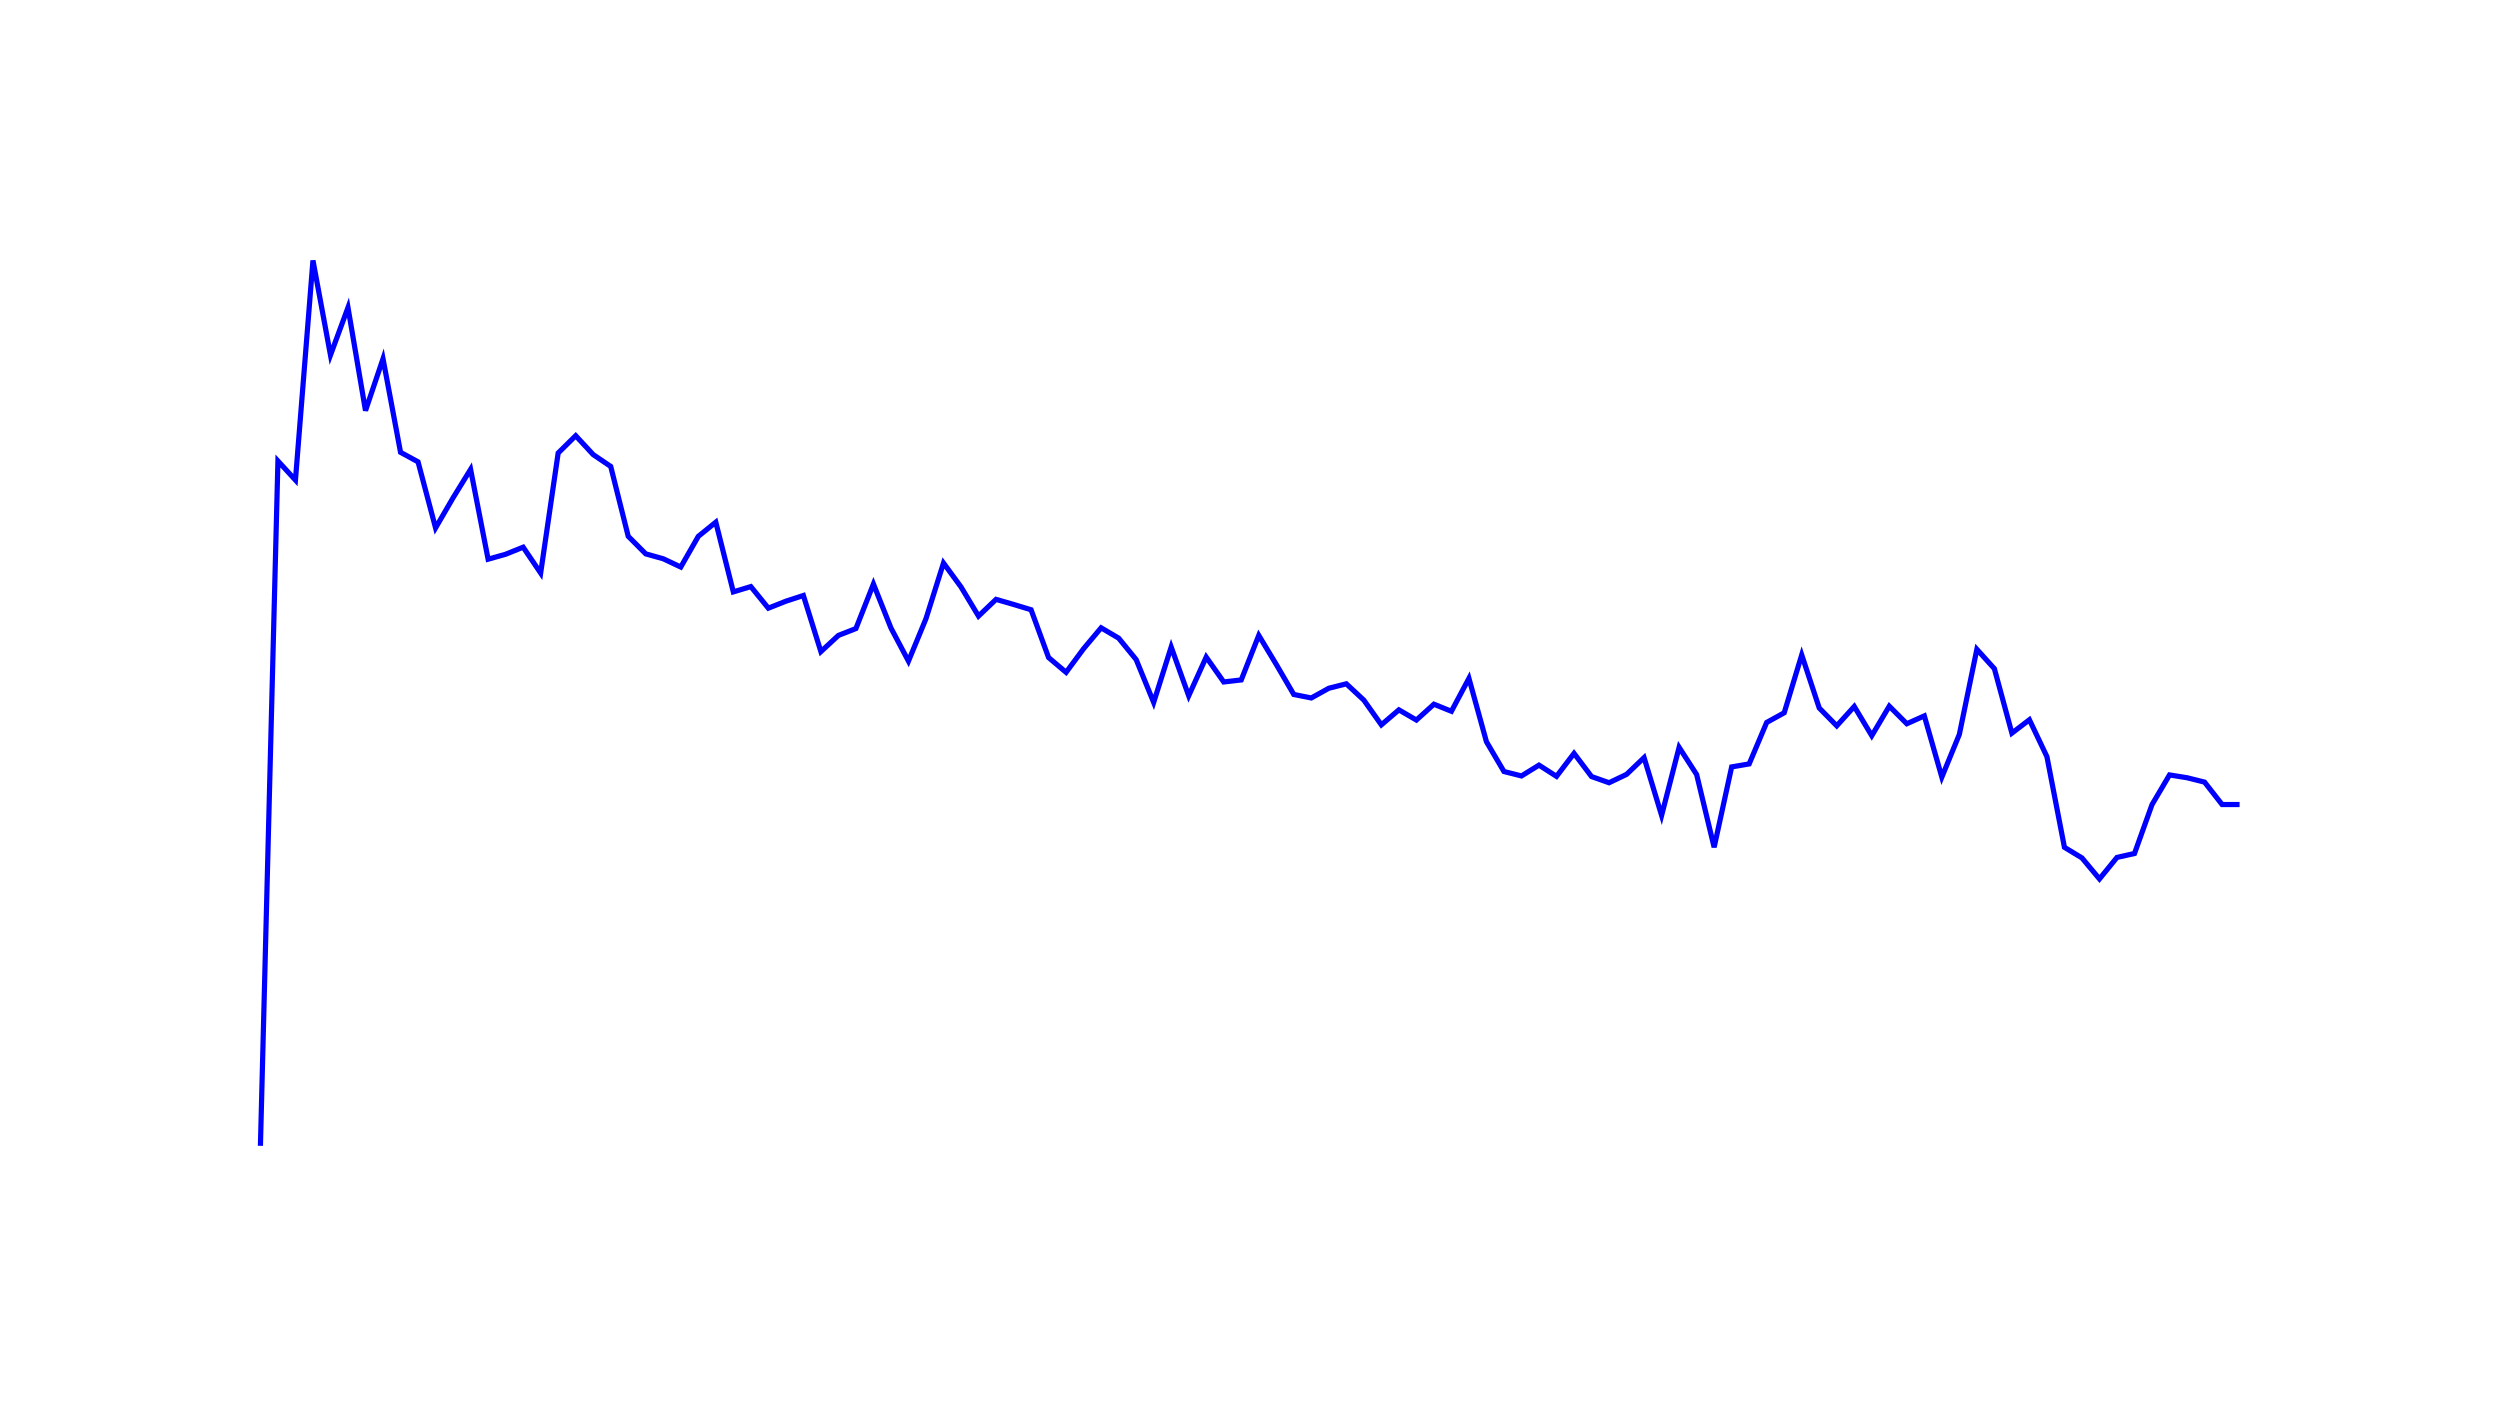
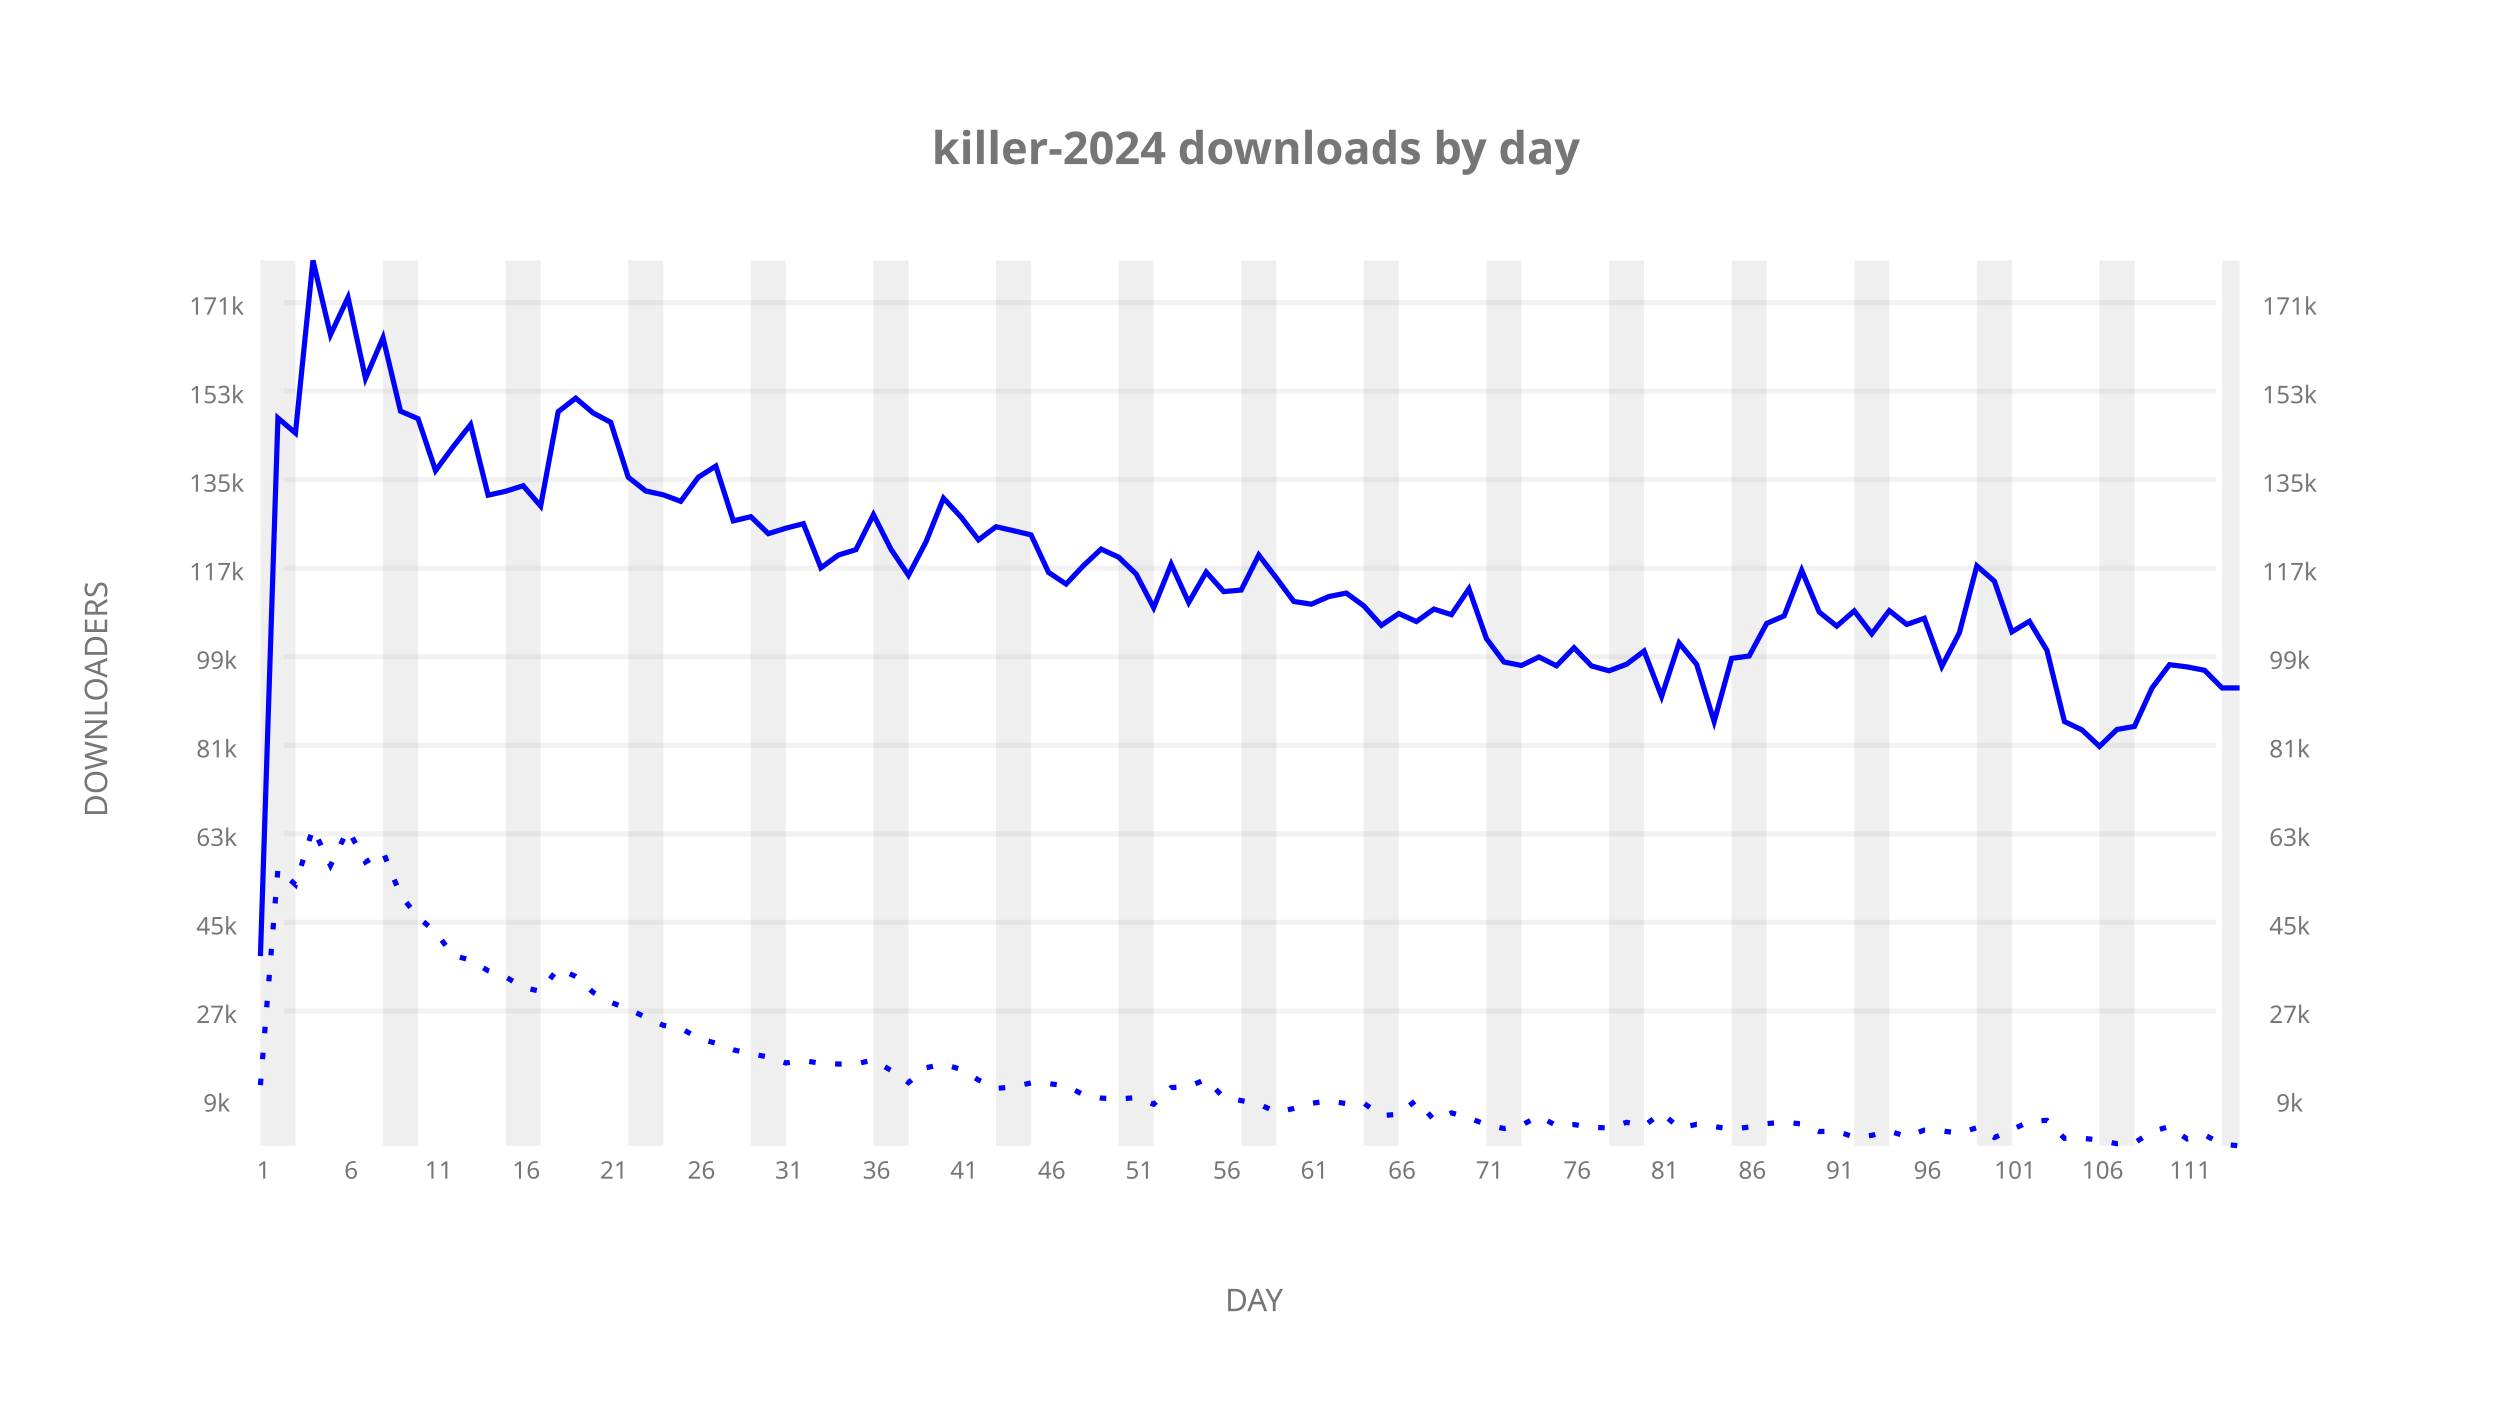
<svg xmlns="http://www.w3.org/2000/svg" xml:space="preserve" id="killer-2024-downloads-by-day-day" x="0px" y="0px" width="1920px" height="1080px" viewBox="0 0 1920 1080" enable-background="new 0 0 1920 1080" role="img">
+   <g id="annotations">
+     <text x="960" y="126" font-family="Atkinson Hyperlegible" font-size="26pt" text-anchor="middle" text-align="center" font-weight="600" font-style="normal" style="fill:rgb(118,118,118); fill-opacity:1; stroke:rgb(118,118,118); stroke-opacity:0; stroke-width:0.5"> killer-2024 downloads by day</text>
+     <g id="axes-lines">
+       <text x="960" y="1007" font-family="Atkinson Hyperlegible" font-size="18pt" text-anchor="middle" text-align="center" font-weight="500" font-style="normal" style="fill:rgb(118,118,118); fill-opacity:1; stroke:rgb(118,118,118); stroke-opacity:0; stroke-width:0.5"> DAY</text>
+       <text x="73" y="540" font-family="Atkinson Hyperlegible" font-size="18pt" text-anchor="middle" text-align="center" dominant-baseline="central" font-weight="500" font-style="normal" style="fill:rgb(118,118,118); fill-opacity:1; stroke:rgb(118,118,118); stroke-opacity:0; stroke-width:0.5" transform="rotate(-90,73,540)"> DOWNLOADERS</text>
+     </g>
+     <g id="tic-y-label-lines">
+       <line x1="218" y1="776.414" x2="1702" y2="776.414" style="fill:rgb(0,0,255); fill-opacity:0; stroke:rgb(242,242,242); stroke-opacity:1; stroke-width:4" />
+       <line x1="218" y1="708.414" x2="1702" y2="708.414" style="fill:rgb(0,0,255); fill-opacity:0; stroke:rgb(242,242,242); stroke-opacity:1; stroke-width:4" />
+       <line x1="218" y1="640.414" x2="1702" y2="640.414" style="fill:rgb(0,0,255); fill-opacity:0; stroke:rgb(242,242,242); stroke-opacity:1; stroke-width:4" />
+       <line x1="218" y1="572.414" x2="1702" y2="572.414" style="fill:rgb(0,0,255); fill-opacity:0; stroke:rgb(242,242,242); stroke-opacity:1; stroke-width:4" />
+       <line x1="218" y1="504.414" x2="1702" y2="504.414" style="fill:rgb(0,0,255); fill-opacity:0; stroke:rgb(242,242,242); stroke-opacity:1; stroke-width:4" />
+       <line x1="218" y1="436.414" x2="1702" y2="436.414" style="fill:rgb(0,0,255); fill-opacity:0; stroke:rgb(242,242,242); stroke-opacity:1; stroke-width:4" />
+       <line x1="218" y1="368.414" x2="1702" y2="368.414" style="fill:rgb(0,0,255); fill-opacity:0; stroke:rgb(242,242,242); stroke-opacity:1; stroke-width:4" />
+       <line x1="218" y1="300.414" x2="1702" y2="300.414" style="fill:rgb(0,0,255); fill-opacity:0; stroke:rgb(242,242,242); stroke-opacity:1; stroke-width:4" />
+       <line x1="218" y1="232.414" x2="1702" y2="232.414" style="fill:rgb(0,0,255); fill-opacity:0; stroke:rgb(242,242,242); stroke-opacity:1; stroke-width:4" />
+     </g>
+     <g id="tic-x-labels">
+       <text x="200" y="898" font-family="Atkinson Hyperlegible" font-size="14pt" text-anchor="middle" text-align="center" dominant-baseline="central" font-weight="400" font-style="normal" style="fill:rgb(118,118,118); fill-opacity:1; stroke:rgb(118,118,118); stroke-opacity:0; stroke-width:0.5"> 1</text>
+       <text x="267.257" y="898" font-family="Atkinson Hyperlegible" font-size="14pt" text-anchor="middle" text-align="center" dominant-baseline="central" font-weight="400" font-style="normal" style="fill:rgb(118,118,118); fill-opacity:1; stroke:rgb(118,118,118); stroke-opacity:0; stroke-width:0.5"> 6</text>
+       <text x="334.513" y="898" font-family="Atkinson Hyperlegible" font-size="14pt" text-anchor="middle" text-align="center" dominant-baseline="central" font-weight="400" font-style="normal" style="fill:rgb(118,118,118); fill-opacity:1; stroke:rgb(118,118,118); stroke-opacity:0; stroke-width:0.5"> 11</text>
+       <text x="401.77" y="898" font-family="Atkinson Hyperlegible" font-size="14pt" text-anchor="middle" text-align="center" dominant-baseline="central" font-weight="400" font-style="normal" style="fill:rgb(118,118,118); fill-opacity:1; stroke:rgb(118,118,118); stroke-opacity:0; stroke-width:0.5"> 16</text>
+       <text x="469.027" y="898" font-family="Atkinson Hyperlegible" font-size="14pt" text-anchor="middle" text-align="center" dominant-baseline="central" font-weight="400" font-style="normal" style="fill:rgb(118,118,118); fill-opacity:1; stroke:rgb(118,118,118); stroke-opacity:0; stroke-width:0.5"> 21</text>
+       <text x="536.283" y="898" font-family="Atkinson Hyperlegible" font-size="14pt" text-anchor="middle" text-align="center" dominant-baseline="central" font-weight="400" font-style="normal" style="fill:rgb(118,118,118); fill-opacity:1; stroke:rgb(118,118,118); stroke-opacity:0; stroke-width:0.5"> 26</text>
+       <text x="603.54" y="898" font-family="Atkinson Hyperlegible" font-size="14pt" text-anchor="middle" text-align="center" dominant-baseline="central" font-weight="400" font-style="normal" style="fill:rgb(118,118,118); fill-opacity:1; stroke:rgb(118,118,118); stroke-opacity:0; stroke-width:0.5"> 31</text>
+       <text x="670.796" y="898" font-family="Atkinson Hyperlegible" font-size="14pt" text-anchor="middle" text-align="center" dominant-baseline="central" font-weight="400" font-style="normal" style="fill:rgb(118,118,118); fill-opacity:1; stroke:rgb(118,118,118); stroke-opacity:0; stroke-width:0.5"> 36</text>
+       <text x="738.053" y="898" font-family="Atkinson Hyperlegible" font-size="14pt" text-anchor="middle" text-align="center" dominant-baseline="central" font-weight="400" font-style="normal" style="fill:rgb(118,118,118); fill-opacity:1; stroke:rgb(118,118,118); stroke-opacity:0; stroke-width:0.5"> 41</text>
+       <text x="805.31" y="898" font-family="Atkinson Hyperlegible" font-size="14pt" text-anchor="middle" text-align="center" dominant-baseline="central" font-weight="400" font-style="normal" style="fill:rgb(118,118,118); fill-opacity:1; stroke:rgb(118,118,118); stroke-opacity:0; stroke-width:0.5"> 46</text>
+       <text x="872.566" y="898" font-family="Atkinson Hyperlegible" font-size="14pt" text-anchor="middle" text-align="center" dominant-baseline="central" font-weight="400" font-style="normal" style="fill:rgb(118,118,118); fill-opacity:1; stroke:rgb(118,118,118); stroke-opacity:0; stroke-width:0.5"> 51</text>
+       <text x="939.823" y="898" font-family="Atkinson Hyperlegible" font-size="14pt" text-anchor="middle" text-align="center" dominant-baseline="central" font-weight="400" font-style="normal" style="fill:rgb(118,118,118); fill-opacity:1; stroke:rgb(118,118,118); stroke-opacity:0; stroke-width:0.5"> 56</text>
+       <text x="1007.08" y="898" font-family="Atkinson Hyperlegible" font-size="14pt" text-anchor="middle" text-align="center" dominant-baseline="central" font-weight="400" font-style="normal" style="fill:rgb(118,118,118); fill-opacity:1; stroke:rgb(118,118,118); stroke-opacity:0; stroke-width:0.5"> 61</text>
+       <text x="1074.336" y="898" font-family="Atkinson Hyperlegible" font-size="14pt" text-anchor="middle" text-align="center" dominant-baseline="central" font-weight="400" font-style="normal" style="fill:rgb(118,118,118); fill-opacity:1; stroke:rgb(118,118,118); stroke-opacity:0; stroke-width:0.5"> 66</text>
+       <text x="1141.593" y="898" font-family="Atkinson Hyperlegible" font-size="14pt" text-anchor="middle" text-align="center" dominant-baseline="central" font-weight="400" font-style="normal" style="fill:rgb(118,118,118); fill-opacity:1; stroke:rgb(118,118,118); stroke-opacity:0; stroke-width:0.5"> 71</text>
+       <text x="1208.85" y="898" font-family="Atkinson Hyperlegible" font-size="14pt" text-anchor="middle" text-align="center" dominant-baseline="central" font-weight="400" font-style="normal" style="fill:rgb(118,118,118); fill-opacity:1; stroke:rgb(118,118,118); stroke-opacity:0; stroke-width:0.5"> 76</text>
+       <text x="1276.106" y="898" font-family="Atkinson Hyperlegible" font-size="14pt" text-anchor="middle" text-align="center" dominant-baseline="central" font-weight="400" font-style="normal" style="fill:rgb(118,118,118); fill-opacity:1; stroke:rgb(118,118,118); stroke-opacity:0; stroke-width:0.5"> 81</text>
+       <text x="1343.363" y="898" font-family="Atkinson Hyperlegible" font-size="14pt" text-anchor="middle" text-align="center" dominant-baseline="central" font-weight="400" font-style="normal" style="fill:rgb(118,118,118); fill-opacity:1; stroke:rgb(118,118,118); stroke-opacity:0; stroke-width:0.5"> 86</text>
+       <text x="1410.619" y="898" font-family="Atkinson Hyperlegible" font-size="14pt" text-anchor="middle" text-align="center" dominant-baseline="central" font-weight="400" font-style="normal" style="fill:rgb(118,118,118); fill-opacity:1; stroke:rgb(118,118,118); stroke-opacity:0; stroke-width:0.5"> 91</text>
+       <text x="1477.876" y="898" font-family="Atkinson Hyperlegible" font-size="14pt" text-anchor="middle" text-align="center" dominant-baseline="central" font-weight="400" font-style="normal" style="fill:rgb(118,118,118); fill-opacity:1; stroke:rgb(118,118,118); stroke-opacity:0; stroke-width:0.5"> 96</text>
+       <text x="1545.133" y="898" font-family="Atkinson Hyperlegible" font-size="14pt" text-anchor="middle" text-align="center" dominant-baseline="central" font-weight="400" font-style="normal" style="fill:rgb(118,118,118); fill-opacity:1; stroke:rgb(118,118,118); stroke-opacity:0; stroke-width:0.5"> 101</text>
+       <text x="1612.389" y="898" font-family="Atkinson Hyperlegible" font-size="14pt" text-anchor="middle" text-align="center" dominant-baseline="central" font-weight="400" font-style="normal" style="fill:rgb(118,118,118); fill-opacity:1; stroke:rgb(118,118,118); stroke-opacity:0; stroke-width:0.5"> 106</text>
+       <text x="1679.646" y="898" font-family="Atkinson Hyperlegible" font-size="14pt" text-anchor="middle" text-align="center" dominant-baseline="central" font-weight="400" font-style="normal" style="fill:rgb(118,118,118); fill-opacity:1; stroke:rgb(118,118,118); stroke-opacity:0; stroke-width:0.5"> 111</text>
+     </g>
+     <g id="tic-y-labels">
+       <text x="164" y="846.414" font-family="Atkinson Hyperlegible" font-size="14pt" text-anchor="middle" text-align="center" dominant-baseline="central" font-weight="400" font-style="normal" style="fill:rgb(118,118,118); fill-opacity:1; stroke:rgb(118,118,118); stroke-opacity:0; stroke-width:0.5"> 9k</text>
+       <text x="1756" y="846.414" font-family="Atkinson Hyperlegible" font-size="14pt" text-anchor="middle" text-align="center" dominant-baseline="central" font-weight="400" font-style="normal" style="fill:rgb(118,118,118); fill-opacity:1; stroke:rgb(118,118,118); stroke-opacity:0; stroke-width:0.5"> 9k</text>
+       <text x="164" y="778.414" font-family="Atkinson Hyperlegible" font-size="14pt" text-anchor="middle" text-align="center" dominant-baseline="central" font-weight="400" font-style="normal" style="fill:rgb(118,118,118); fill-opacity:1; stroke:rgb(118,118,118); stroke-opacity:0; stroke-width:0.5"> 27k</text>
+       <text x="1756" y="778.414" font-family="Atkinson Hyperlegible" font-size="14pt" text-anchor="middle" text-align="center" dominant-baseline="central" font-weight="400" font-style="normal" style="fill:rgb(118,118,118); fill-opacity:1; stroke:rgb(118,118,118); stroke-opacity:0; stroke-width:0.5"> 27k</text>
+       <text x="164" y="710.414" font-family="Atkinson Hyperlegible" font-size="14pt" text-anchor="middle" text-align="center" dominant-baseline="central" font-weight="400" font-style="normal" style="fill:rgb(118,118,118); fill-opacity:1; stroke:rgb(118,118,118); stroke-opacity:0; stroke-width:0.5"> 45k</text>
+       <text x="1756" y="710.414" font-family="Atkinson Hyperlegible" font-size="14pt" text-anchor="middle" text-align="center" dominant-baseline="central" font-weight="400" font-style="normal" style="fill:rgb(118,118,118); fill-opacity:1; stroke:rgb(118,118,118); stroke-opacity:0; stroke-width:0.5"> 45k</text>
+       <text x="164" y="642.414" font-family="Atkinson Hyperlegible" font-size="14pt" text-anchor="middle" text-align="center" dominant-baseline="central" font-weight="400" font-style="normal" style="fill:rgb(118,118,118); fill-opacity:1; stroke:rgb(118,118,118); stroke-opacity:0; stroke-width:0.5"> 63k</text>
+       <text x="1756" y="642.414" font-family="Atkinson Hyperlegible" font-size="14pt" text-anchor="middle" text-align="center" dominant-baseline="central" font-weight="400" font-style="normal" style="fill:rgb(118,118,118); fill-opacity:1; stroke:rgb(118,118,118); stroke-opacity:0; stroke-width:0.5"> 63k</text>
+       <text x="164" y="574.414" font-family="Atkinson Hyperlegible" font-size="14pt" text-anchor="middle" text-align="center" dominant-baseline="central" font-weight="400" font-style="normal" style="fill:rgb(118,118,118); fill-opacity:1; stroke:rgb(118,118,118); stroke-opacity:0; stroke-width:0.5"> 81k</text>
+       <text x="1756" y="574.414" font-family="Atkinson Hyperlegible" font-size="14pt" text-anchor="middle" text-align="center" dominant-baseline="central" font-weight="400" font-style="normal" style="fill:rgb(118,118,118); fill-opacity:1; stroke:rgb(118,118,118); stroke-opacity:0; stroke-width:0.5"> 81k</text>
+       <text x="164" y="506.414" font-family="Atkinson Hyperlegible" font-size="14pt" text-anchor="middle" text-align="center" dominant-baseline="central" font-weight="400" font-style="normal" style="fill:rgb(118,118,118); fill-opacity:1; stroke:rgb(118,118,118); stroke-opacity:0; stroke-width:0.5"> 99k</text>
+       <text x="1756" y="506.414" font-family="Atkinson Hyperlegible" font-size="14pt" text-anchor="middle" text-align="center" dominant-baseline="central" font-weight="400" font-style="normal" style="fill:rgb(118,118,118); fill-opacity:1; stroke:rgb(118,118,118); stroke-opacity:0; stroke-width:0.5"> 99k</text>
+       <text x="164" y="438.414" font-family="Atkinson Hyperlegible" font-size="14pt" text-anchor="middle" text-align="center" dominant-baseline="central" font-weight="400" font-style="normal" style="fill:rgb(118,118,118); fill-opacity:1; stroke:rgb(118,118,118); stroke-opacity:0; stroke-width:0.5"> 117k</text>
+       <text x="1756" y="438.414" font-family="Atkinson Hyperlegible" font-size="14pt" text-anchor="middle" text-align="center" dominant-baseline="central" font-weight="400" font-style="normal" style="fill:rgb(118,118,118); fill-opacity:1; stroke:rgb(118,118,118); stroke-opacity:0; stroke-width:0.5"> 117k</text>
+       <text x="164" y="370.414" font-family="Atkinson Hyperlegible" font-size="14pt" text-anchor="middle" text-align="center" dominant-baseline="central" font-weight="400" font-style="normal" style="fill:rgb(118,118,118); fill-opacity:1; stroke:rgb(118,118,118); stroke-opacity:0; stroke-width:0.5"> 135k</text>
+       <text x="1756" y="370.414" font-family="Atkinson Hyperlegible" font-size="14pt" text-anchor="middle" text-align="center" dominant-baseline="central" font-weight="400" font-style="normal" style="fill:rgb(118,118,118); fill-opacity:1; stroke:rgb(118,118,118); stroke-opacity:0; stroke-width:0.5"> 135k</text>
+       <text x="164" y="302.414" font-family="Atkinson Hyperlegible" font-size="14pt" text-anchor="middle" text-align="center" dominant-baseline="central" font-weight="400" font-style="normal" style="fill:rgb(118,118,118); fill-opacity:1; stroke:rgb(118,118,118); stroke-opacity:0; stroke-width:0.5"> 153k</text>
+       <text x="1756" y="302.414" font-family="Atkinson Hyperlegible" font-size="14pt" text-anchor="middle" text-align="center" dominant-baseline="central" font-weight="400" font-style="normal" style="fill:rgb(118,118,118); fill-opacity:1; stroke:rgb(118,118,118); stroke-opacity:0; stroke-width:0.5"> 153k</text>
+       <text x="164" y="234.414" font-family="Atkinson Hyperlegible" font-size="14pt" text-anchor="middle" text-align="center" dominant-baseline="central" font-weight="400" font-style="normal" style="fill:rgb(118,118,118); fill-opacity:1; stroke:rgb(118,118,118); stroke-opacity:0; stroke-width:0.5"> 171k</text>
+       <text x="1756" y="234.414" font-family="Atkinson Hyperlegible" font-size="14pt" text-anchor="middle" text-align="center" dominant-baseline="central" font-weight="400" font-style="normal" style="fill:rgb(118,118,118); fill-opacity:1; stroke:rgb(118,118,118); stroke-opacity:0; stroke-width:0.5"> 171k</text>
+     </g>
+   </g>
+   <g id="weekend-bands-killer-2024 downloads by day">
+     <rect x="200" y="200" width="26.903" height="680" style="fill:rgb(148,148,148); fill-opacity:0.15; stroke:rgb(148,148,148); stroke-opacity:0; stroke-width:0" />
+     <rect x="294.159" y="200" width="26.903" height="680" style="fill:rgb(148,148,148); fill-opacity:0.15; stroke:rgb(148,148,148); stroke-opacity:0; stroke-width:0" />
+     <rect x="388.319" y="200" width="26.903" height="680" style="fill:rgb(148,148,148); fill-opacity:0.15; stroke:rgb(148,148,148); stroke-opacity:0; stroke-width:0" />
+     <rect x="482.478" y="200" width="26.903" height="680" style="fill:rgb(148,148,148); fill-opacity:0.15; stroke:rgb(148,148,148); stroke-opacity:0; stroke-width:0" />
+     <rect x="576.637" y="200" width="26.903" height="680" style="fill:rgb(148,148,148); fill-opacity:0.15; stroke:rgb(148,148,148); stroke-opacity:0; stroke-width:0" />
+     <rect x="670.796" y="200" width="26.903" height="680" style="fill:rgb(148,148,148); fill-opacity:0.15; stroke:rgb(148,148,148); stroke-opacity:0; stroke-width:0" />
+     <rect x="764.956" y="200" width="26.903" height="680" style="fill:rgb(148,148,148); fill-opacity:0.15; stroke:rgb(148,148,148); stroke-opacity:0; stroke-width:0" />
+     <rect x="859.115" y="200" width="26.903" height="680" style="fill:rgb(148,148,148); fill-opacity:0.15; stroke:rgb(148,148,148); stroke-opacity:0; stroke-width:0" />
+     <rect x="953.274" y="200" width="26.903" height="680" style="fill:rgb(148,148,148); fill-opacity:0.15; stroke:rgb(148,148,148); stroke-opacity:0; stroke-width:0" />
+     <rect x="1047.434" y="200" width="26.903" height="680" style="fill:rgb(148,148,148); fill-opacity:0.15; stroke:rgb(148,148,148); stroke-opacity:0; stroke-width:0" />
+     <rect x="1141.593" y="200" width="26.903" height="680" style="fill:rgb(148,148,148); fill-opacity:0.15; stroke:rgb(148,148,148); stroke-opacity:0; stroke-width:0" />
+     <rect x="1235.752" y="200" width="26.903" height="680" style="fill:rgb(148,148,148); fill-opacity:0.15; stroke:rgb(148,148,148); stroke-opacity:0; stroke-width:0" />
+     <rect x="1329.912" y="200" width="26.903" height="680" style="fill:rgb(148,148,148); fill-opacity:0.15; stroke:rgb(148,148,148); stroke-opacity:0; stroke-width:0" />
+     <rect x="1424.071" y="200" width="26.903" height="680" style="fill:rgb(148,148,148); fill-opacity:0.15; stroke:rgb(148,148,148); stroke-opacity:0; stroke-width:0" />
+     <rect x="1518.23" y="200" width="26.903" height="680" style="fill:rgb(148,148,148); fill-opacity:0.15; stroke:rgb(148,148,148); stroke-opacity:0; stroke-width:0" />
+     <rect x="1612.389" y="200" width="26.903" height="680" style="fill:rgb(148,148,148); fill-opacity:0.15; stroke:rgb(148,148,148); stroke-opacity:0; stroke-width:0" />
+     <rect x="1706.549" y="200" width="13.451" height="680" style="fill:rgb(148,148,148); fill-opacity:0.15; stroke:rgb(148,148,148); stroke-opacity:0; stroke-width:0" />
+   </g>
  <g id="polyline-killer-2024 downloads by day">
-     <polyline points="200,880 213.451,354.03 226.903,368.71 240.354,200 253.805,272.712 267.257,236.195 280.708,315.368 294.159,275.534 307.611,347.363 321.062,354.722 334.513,405.447 347.965,382.29 361.416,360.472 374.867,429.464 388.319,425.676 401.77,420.233 415.221,440.116 428.673,347.91 442.124,334.632 455.575,349.139 469.027,358.235 482.478,411.885 495.929,425.374 509.381,429.142 522.832,435.483 536.283,411.937 549.735,401.041 563.186,454.57 576.637,450.509 590.088,467.075 603.54,461.732 616.991,457.34 630.442,500.438 643.894,488.005 657.345,482.714 670.796,448.512 684.248,482.302 697.699,507.734 711.15,475.144 724.602,432.406 738.053,450.782 751.504,473.157 764.956,460.321 778.407,464.204 791.858,468.294 805.31,504.993 818.761,516.36 832.212,498.181 845.664,482.167 859.115,490.093 872.566,506.544 886.018,539.46 899.469,496.895 912.92,534.367 926.372,504.647 939.823,523.753 953.274,522.188 966.726,487.976 980.177,510.283 993.628,533.354 1007.08,536.037 1020.53,528.573 1033.98,525.174 1047.43,537.693 1060.88,556.689 1074.34,545.163 1087.79,553.002 1101.24,540.828 1114.69,546.262 1128.14,520.974 1141.59,569.664 1155.04,592.528 1168.5,595.927 1181.95,587.618 1195.4,596.253 1208.85,578.583 1222.3,596.397 1235.75,601.14 1249.2,594.717 1262.65,581.857 1276.11,626.242 1289.56,573.96 1303.01,594.823 1316.46,650.7 1329.91,588.99 1343.36,586.686 1356.81,554.845 1370.27,547.414 1383.72,502.977 1397.17,543.747 1410.62,557.442 1424.07,542.58 1437.52,565.017 1450.97,542.345 1464.42,555.829 1477.88,549.814 1491.33,596.834 1504.78,564.028 1518.23,498.647 1531.68,513.552 1545.13,563.049 1558.58,552.776 1572.04,581.123 1585.49,650.743 1598.94,658.899 1612.39,675.023 1625.84,658.491 1639.29,655.481 1652.74,617.956 1666.19,595.149 1679.65,597.305 1693.1,600.67 1706.55,617.865 1720,617.889 " style="fill:rgb(0,0,255); fill-opacity:0; stroke:rgb(0,0,255); stroke-opacity:1; stroke-width:4" />
+     <polyline points="200,734.271 213.451,321.021 226.903,332.554 240.354,200 253.805,257.129 267.257,228.438 280.708,290.644 294.159,259.347 307.611,315.782 321.062,321.564 334.513,361.419 347.965,343.224 361.416,326.082 374.867,380.288 388.319,377.312 401.77,373.035 415.221,388.657 428.673,316.212 442.124,305.779 455.575,317.177 469.027,324.325 482.478,366.476 495.929,377.075 509.381,380.035 522.832,385.018 536.283,366.518 549.735,357.956 563.186,400.014 576.637,396.823 590.088,409.839 603.54,405.641 616.991,402.19 630.442,436.052 643.894,426.283 657.345,422.127 670.796,395.254 684.248,421.803 697.699,441.785 711.15,416.179 724.602,382.6 738.053,397.038 751.504,414.618 764.956,404.532 778.407,407.583 791.858,410.797 805.31,439.631 818.761,448.562 832.212,434.279 845.664,421.697 859.115,427.924 872.566,440.849 886.018,466.711 899.469,433.268 912.92,462.71 926.372,439.359 939.823,454.371 953.274,453.141 966.726,426.261 980.177,443.787 993.628,461.914 1007.08,464.022 1020.53,458.157 1033.98,455.487 1047.43,465.323 1060.88,480.248 1074.34,471.192 1087.79,477.351 1101.24,467.786 1114.69,472.056 1128.14,452.187 1141.59,490.443 1155.04,508.407 1168.5,511.077 1181.95,504.548 1195.4,511.334 1208.85,497.45 1222.3,511.447 1235.75,515.173 1249.2,510.127 1262.65,500.023 1276.11,534.895 1289.56,493.818 1303.01,510.21 1316.46,554.112 1329.91,505.627 1343.36,503.817 1356.81,478.8 1370.27,472.961 1383.72,438.047 1397.17,470.079 1410.62,480.84 1424.07,469.163 1437.52,486.792 1450.97,468.978 1464.42,479.573 1477.88,474.847 1491.33,511.79 1504.78,486.015 1518.23,434.645 1531.68,446.356 1545.13,485.245 1558.58,477.174 1572.04,499.445 1585.49,554.146 1598.94,560.554 1612.39,573.222 1625.84,560.233 1639.29,557.868 1652.74,528.385 1666.19,510.466 1679.65,512.16 1693.1,514.804 1706.55,528.314 1720,528.332 " style="fill:rgb(0,0,255); fill-opacity:0; stroke:rgb(0,0,255); stroke-opacity:1; stroke-width:4" />
+   </g>
+   <g id="polyline-killer-2024 downloads by day uploaders">
+     <polyline points="200,833.39 213.451,667.208 226.903,679.432 240.354,636.035 253.805,664.662 267.257,636.933 280.708,662.075 294.159,654.12 307.611,687.443 321.062,704.411 334.513,715.734 347.965,733.781 361.416,737.311 374.867,745.53 388.319,750.237 401.77,758.353 415.221,761.333 428.673,743.719 442.124,749.924 455.575,762.185 469.027,769.796 482.478,774.805 495.929,781.319 509.381,787.425 522.832,789.635 536.283,797.382 549.735,801.226 563.186,806.268 576.637,809.218 590.088,811.828 603.54,816.361 616.991,814.573 630.442,816.572 643.894,817.195 657.345,817.093 670.796,814.03 684.248,822.102 697.699,831.451 711.15,819.993 724.602,817.338 738.053,821.249 751.504,829.46 764.956,835.91 778.407,834.755 791.858,831.666 805.31,832.236 818.761,833.873 832.212,840.832 845.664,843.336 859.115,844.075 872.566,842.932 886.018,848.054 899.469,835.276 912.92,834.571 926.372,828.74 939.823,843.042 953.274,845.259 966.726,847.903 980.177,854.145 993.628,851.283 1007.08,847.341 1020.53,845.471 1033.98,847.575 1047.43,847.236 1060.88,856.857 1074.34,855.677 1087.79,844.792 1101.24,859.973 1114.69,854.681 1128.14,858.551 1141.59,863.797 1155.04,866.705 1168.5,864.121 1181.95,857.155 1195.4,864.548 1208.85,863.669 1222.3,865.777 1235.75,866.241 1249.2,861.941 1262.65,864.74 1276.11,854.458 1289.56,866.392 1303.01,863.492 1316.46,865.185 1329.91,867.271 1343.36,865.555 1356.81,862.971 1370.27,861.76 1383.72,863.205 1397.17,869.006 1410.62,868.727 1424.07,873.362 1437.52,871.936 1450.97,868.696 1464.42,872.841 1477.88,867.923 1491.33,868.444 1504.78,870.401 1518.23,866.003 1531.68,873.607 1545.13,867.704 1558.58,861.172 1572.04,860.433 1585.49,874.229 1598.94,874.029 1612.39,875.719 1625.84,878.367 1639.29,877.771 1652.74,868.994 1666.19,865.159 1679.65,874.723 1693.1,871.548 1706.55,878.74 1720,880 " stroke-dasharray="5 15" style="fill:rgb(0,0,255); fill-opacity:0; stroke:rgb(0,0,255); stroke-opacity:1; stroke-width:4" />
  </g>
</svg>
